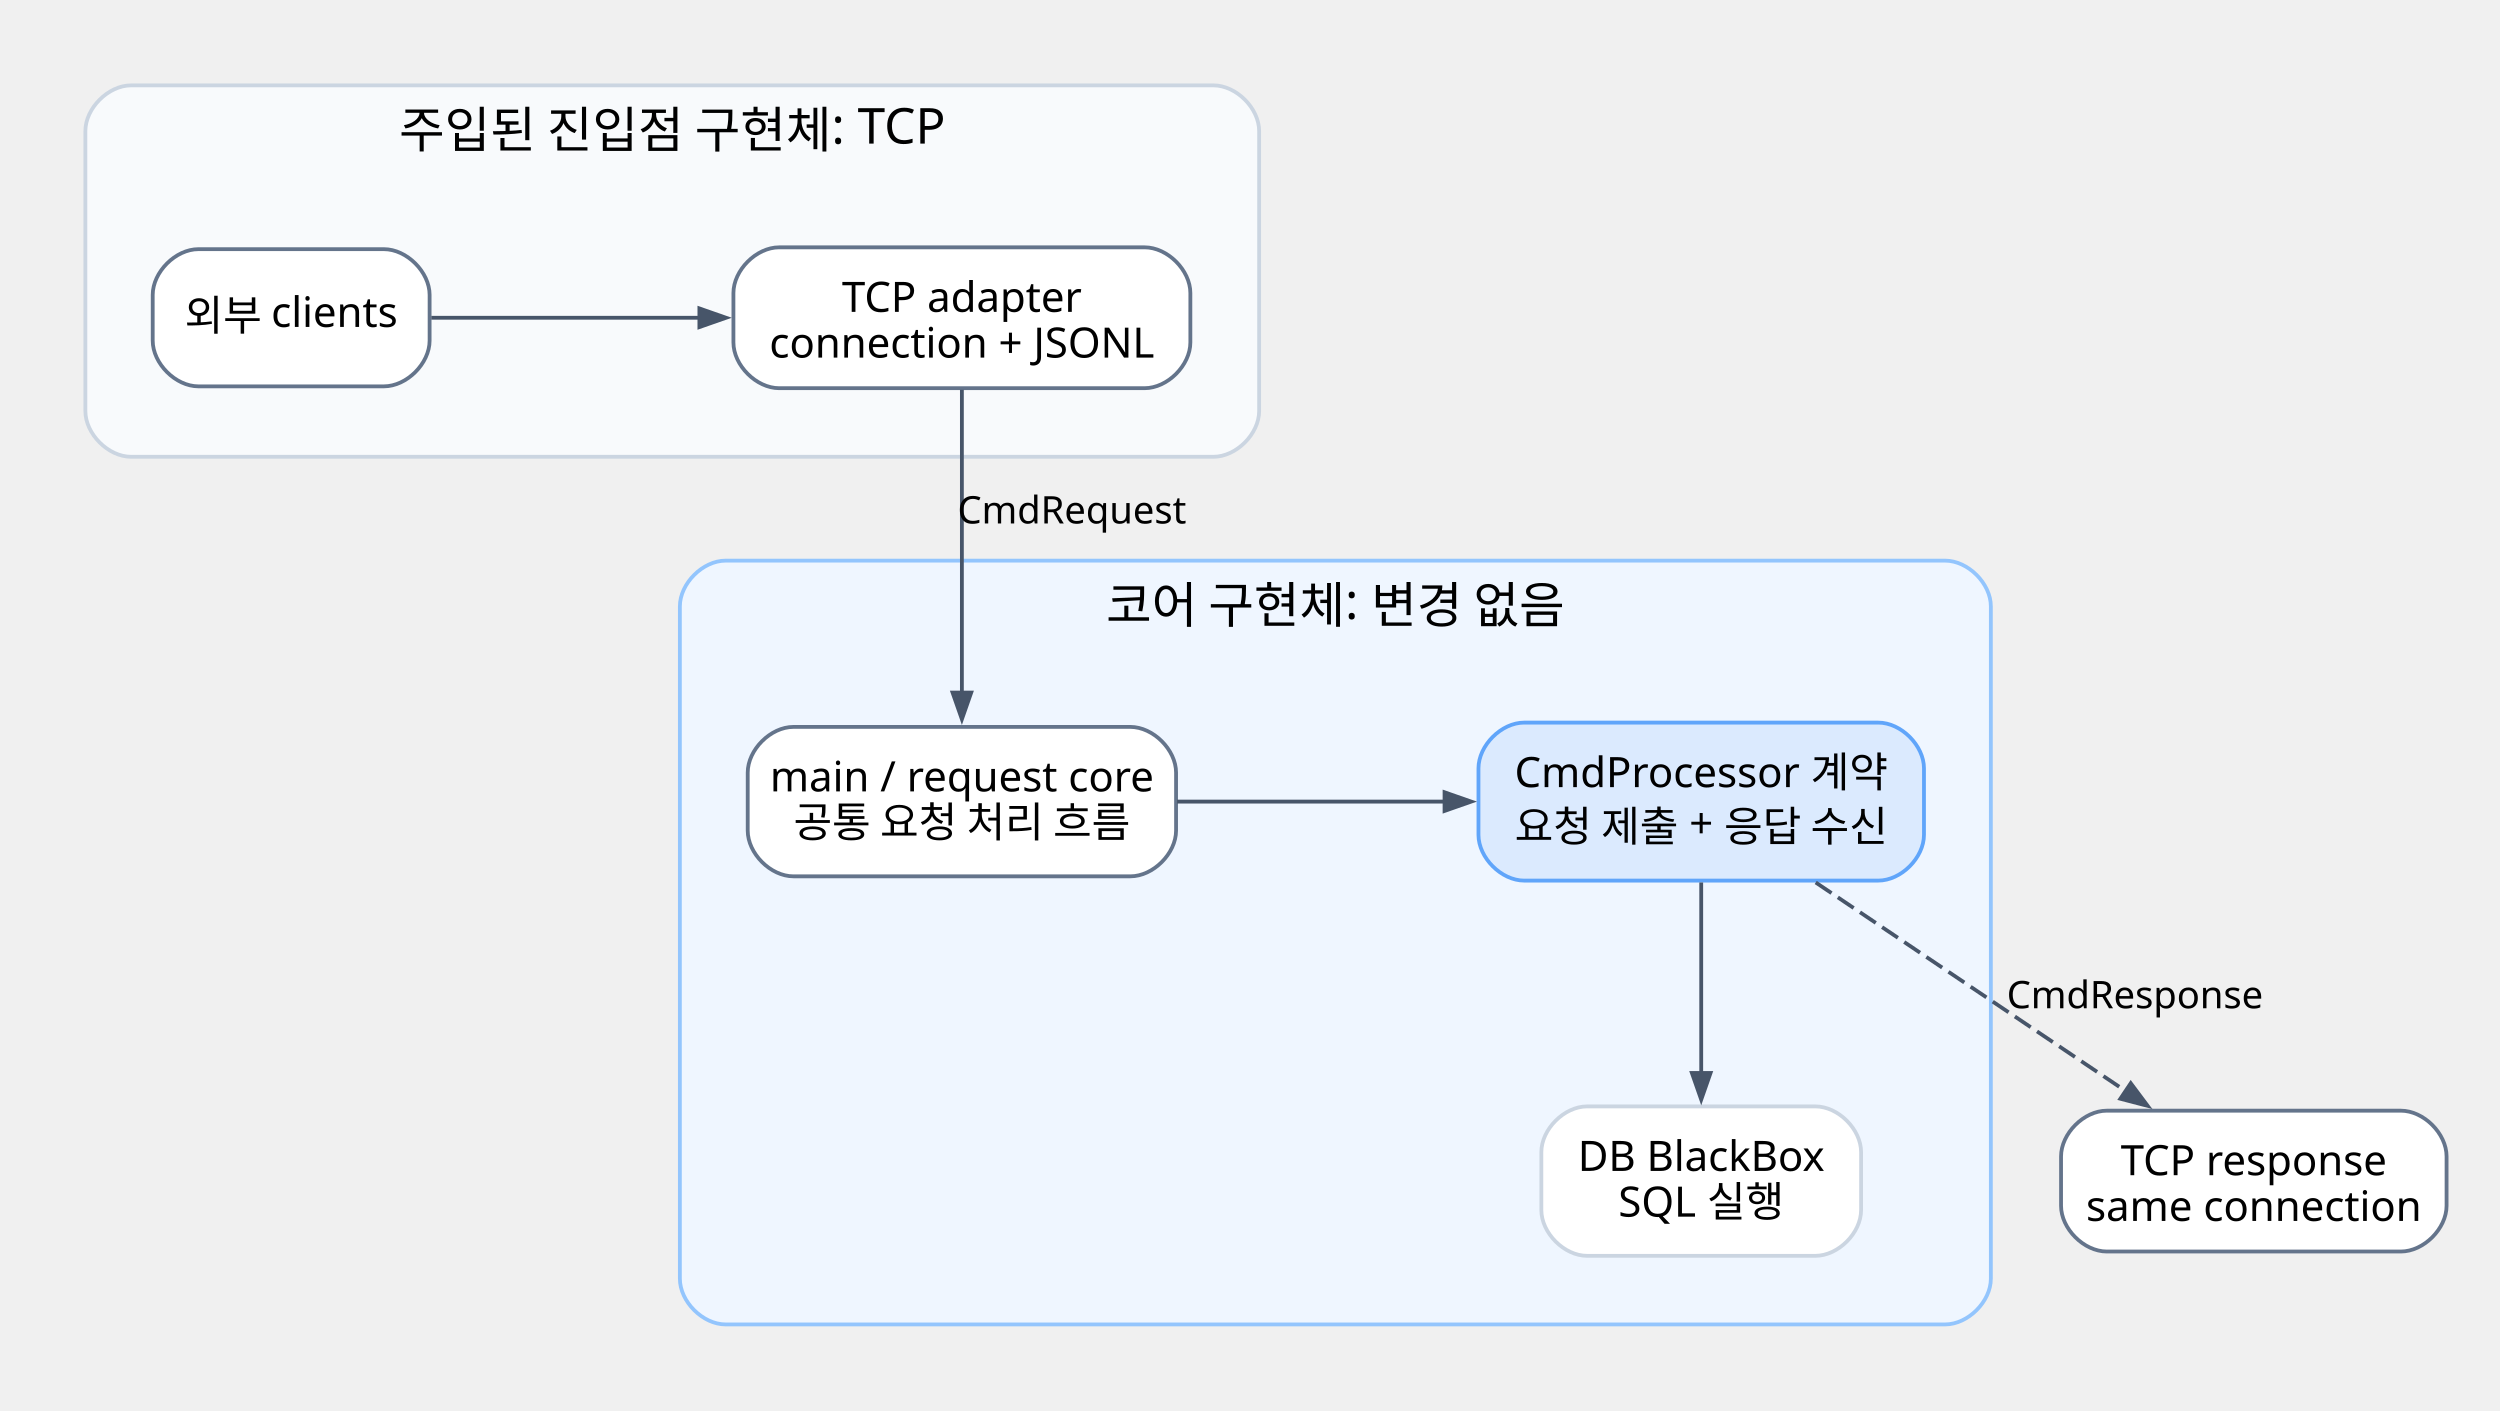
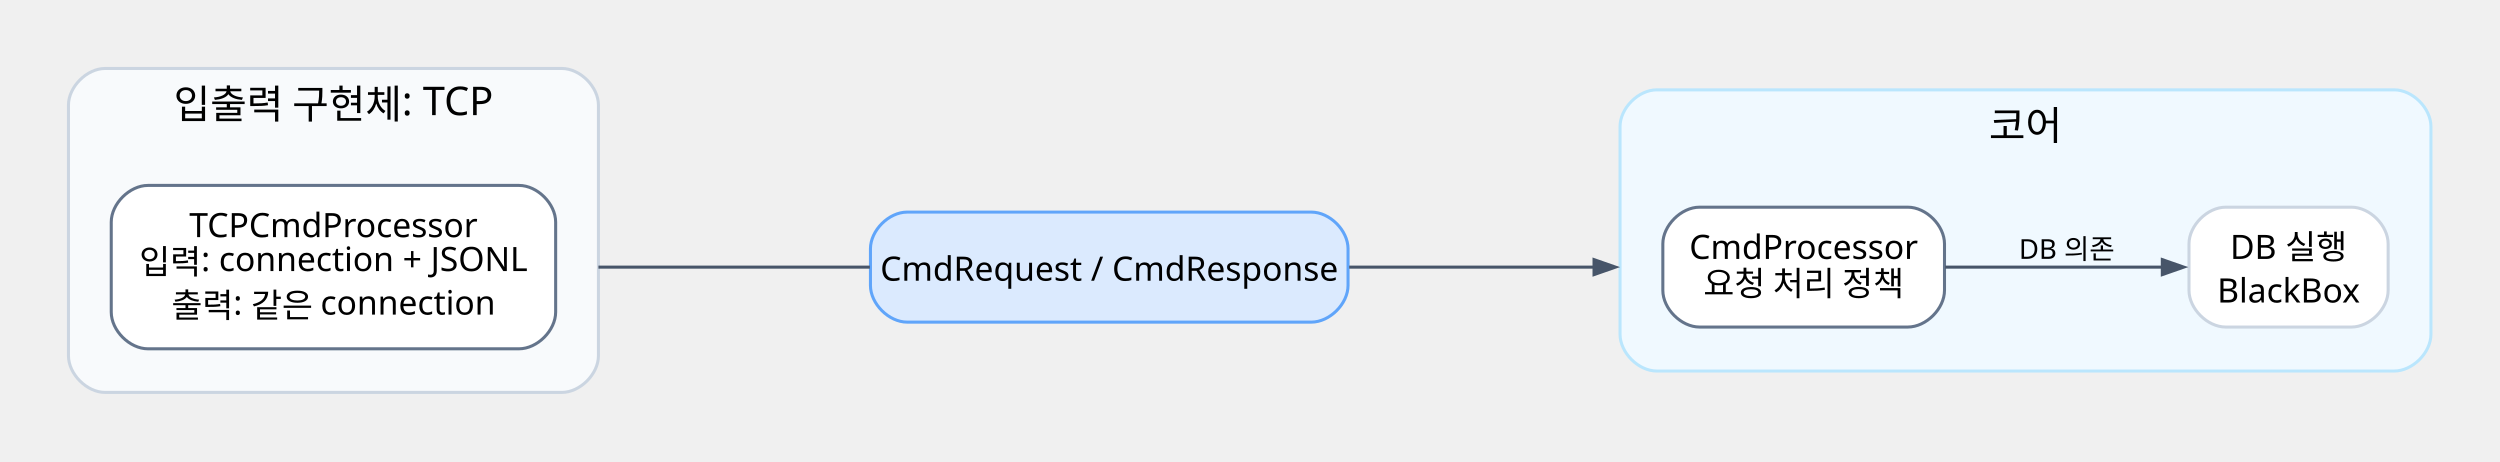
- <svg xmlns="http://www.w3.org/2000/svg" width="656pt" height="370pt" viewBox="0.00 0.00 656.00 370.00">
-   <g id="graph0" class="graph" transform="scale(1 1) rotate(0) translate(14.4 355.53)">
+ <svg xmlns="http://www.w3.org/2000/svg" width="818pt" height="151pt" viewBox="0.00 0.00 818.00 151.00">
+   <g id="graph0" class="graph" transform="scale(1 1) rotate(0) translate(14.4 136.4)">
    <g id="clust1" class="cluster">
-       <path fill="#f8fafc" stroke="#cbd5e1" d="M20,-235.67C20,-235.67 304,-235.67 304,-235.67 310,-235.67 316,-241.67 316,-247.67 316,-247.67 316,-321.13 316,-321.13 316,-327.13 310,-333.13 304,-333.13 304,-333.13 20,-333.13 20,-333.13 14,-333.13 8,-327.13 8,-321.13 8,-321.13 8,-247.67 8,-247.67 8,-241.67 14,-235.67 20,-235.67" />
-       <text xml:space="preserve" text-anchor="middle" x="162" y="-316.78" font-family="Pretendard" font-size="13.00">주입된 진입점 구현체: TCP</text>
+       <path fill="#f8fafc" stroke="#cbd5e1" d="M20,-8C20,-8 169.41,-8 169.41,-8 175.41,-8 181.41,-14 181.41,-20 181.41,-20 181.41,-102 181.41,-102 181.41,-108 175.41,-114 169.41,-114 169.41,-114 20,-114 20,-114 14,-114 8,-108 8,-102 8,-102 8,-20 8,-20 8,-14 14,-8 20,-8" />
+       <text xml:space="preserve" text-anchor="middle" x="94.71" y="-97.65" font-family="Pretendard" font-size="13.00">입출력 구현체: TCP</text>
    </g>
    <g id="clust2" class="cluster">
-       <path fill="#eff6ff" stroke="#93c5fd" d="M176,-8C176,-8 496,-8 496,-8 502,-8 508,-14 508,-20 508,-20 508,-196.42 508,-196.42 508,-202.42 502,-208.42 496,-208.42 496,-208.42 176,-208.42 176,-208.42 170,-208.42 164,-202.42 164,-196.42 164,-196.42 164,-20 164,-20 164,-14 170,-8 176,-8" />
-       <text xml:space="preserve" text-anchor="middle" x="336" y="-192.07" font-family="Pretendard" font-size="13.00">코어 구현체: 변경 없음</text>
+       <path fill="#f0f9ff" stroke="#bae6fd" d="M527.68,-15C527.68,-15 769,-15 769,-15 775,-15 781,-21 781,-27 781,-27 781,-95 781,-95 781,-101 775,-107 769,-107 769,-107 527.68,-107 527.68,-107 521.68,-107 515.68,-101 515.68,-95 515.68,-95 515.68,-27 515.68,-27 515.68,-21 521.68,-15 527.68,-15" />
+       <text xml:space="preserve" text-anchor="middle" x="648.34" y="-90.65" font-family="Pretendard" font-size="13.00">코어</text>
    </g>
    <g id="node1" class="node">
-       <path fill="white" stroke="#64748b" d="M86.33,-290.15C86.33,-290.15 37.67,-290.15 37.67,-290.15 31.67,-290.15 25.67,-284.15 25.67,-278.15 25.67,-278.15 25.67,-266.15 25.67,-266.15 25.67,-260.15 31.67,-254.15 37.67,-254.15 37.67,-254.15 86.33,-254.15 86.33,-254.15 92.33,-254.15 98.33,-260.15 98.33,-266.15 98.33,-266.15 98.33,-278.15 98.33,-278.15 98.33,-284.15 92.33,-290.15 86.33,-290.15" />
-       <text xml:space="preserve" text-anchor="middle" x="62" y="-268.83" font-family="Pretendard" font-size="11.00">외부 clients</text>
+       <path fill="#ffffff" stroke="#64748b" d="M155.41,-75.73C155.41,-75.73 34,-75.73 34,-75.73 28,-75.73 22,-69.73 22,-63.73 22,-63.73 22,-34.27 22,-34.27 22,-28.27 28,-22.27 34,-22.27 34,-22.27 155.41,-22.27 155.41,-22.27 161.41,-22.27 167.41,-28.27 167.41,-34.27 167.41,-34.27 167.41,-63.73 167.41,-63.73 167.41,-69.73 161.41,-75.73 155.41,-75.73" />
+       <text xml:space="preserve" text-anchor="middle" x="94.71" y="-58.8" font-family="Pretendard" font-size="11.00">TCPCmdProcessor</text>
+       <text xml:space="preserve" text-anchor="middle" x="94.71" y="-46.8" font-family="Pretendard" font-size="11.00">입력: connection + JSONL</text>
+       <text xml:space="preserve" text-anchor="middle" x="94.71" y="-32.55" font-family="Pretendard" font-size="11.00">출력: 같은 connection</text>
+     </g>
+     <g id="node4" class="node">
+       <path fill="#dbeafe" stroke="#60a5fa" d="M414.68,-67C414.68,-67 282.41,-67 282.41,-67 276.41,-67 270.41,-61 270.41,-55 270.41,-55 270.41,-43 270.41,-43 270.41,-37 276.41,-31 282.41,-31 282.41,-31 414.68,-31 414.68,-31 420.68,-31 426.68,-37 426.68,-43 426.68,-43 426.68,-55 426.68,-55 426.68,-61 420.68,-67 414.68,-67" />
+       <text xml:space="preserve" text-anchor="middle" x="348.55" y="-44.55" font-family="Pretendard" font-size="11.00">CmdRequest / CmdResponse</text>
+     </g>
+     <g id="edge1" class="edge">
+       <path fill="none" stroke="#475569" d="M181.41,-49C210.21,-49 242.09,-49 270.22,-49" />
    </g>
    <g id="node2" class="node">
-       <path fill="white" stroke="#64748b" d="M285.95,-290.63C285.95,-290.63 190.05,-290.63 190.05,-290.63 184.05,-290.63 178.05,-284.63 178.05,-278.63 178.05,-278.63 178.05,-265.67 178.05,-265.67 178.05,-259.67 184.05,-253.67 190.05,-253.67 190.05,-253.67 285.95,-253.67 285.95,-253.67 291.95,-253.67 297.95,-259.67 297.95,-265.67 297.95,-265.67 297.95,-278.63 297.95,-278.63 297.95,-284.63 291.95,-290.63 285.95,-290.63" />
-       <text xml:space="preserve" text-anchor="middle" x="238" y="-273.7" font-family="Pretendard" font-size="11.00">TCP adapter</text>
-       <text xml:space="preserve" text-anchor="middle" x="238" y="-261.7" font-family="Pretendard" font-size="11.00">connection + JSONL</text>
-     </g>
-     <g id="edge1" class="edge">
-       <path fill="none" stroke="#475569" d="M98.78,-272.15C122.29,-272.15 145.81,-272.15 169.32,-272.15" />
-       <polygon fill="#475569" stroke="#475569" points="169.12,-274.6 176.12,-272.15 169.12,-269.7 169.12,-274.6" />
+       <path fill="#ffffff" stroke="#64748b" d="M609.84,-68.61C609.84,-68.61 541.68,-68.61 541.68,-68.61 535.68,-68.61 529.68,-62.61 529.68,-56.61 529.68,-56.61 529.68,-41.39 529.68,-41.39 529.68,-35.39 535.68,-29.39 541.68,-29.39 541.68,-29.39 609.84,-29.39 609.84,-29.39 615.84,-29.39 621.84,-35.39 621.84,-41.39 621.84,-41.39 621.84,-56.61 621.84,-56.61 621.84,-62.61 615.84,-68.61 609.84,-68.61" />
+       <text xml:space="preserve" text-anchor="middle" x="575.76" y="-51.67" font-family="Pretendard" font-size="11.00">CmdProcessor</text>
+       <text xml:space="preserve" text-anchor="middle" x="575.76" y="-39.67" font-family="Pretendard" font-size="11.00">요청 처리 정책</text>
    </g>
    <g id="node3" class="node">
-       <path fill="white" stroke="#64748b" d="M282.2,-164.79C282.2,-164.79 193.8,-164.79 193.8,-164.79 187.8,-164.79 181.8,-158.79 181.8,-152.79 181.8,-152.79 181.8,-137.58 181.8,-137.58 181.8,-131.58 187.8,-125.58 193.8,-125.58 193.8,-125.58 282.2,-125.58 282.2,-125.58 288.2,-125.58 294.2,-131.58 294.2,-137.58 294.2,-137.58 294.2,-152.79 294.2,-152.79 294.2,-158.79 288.2,-164.79 282.2,-164.79" />
-       <text xml:space="preserve" text-anchor="middle" x="238" y="-147.87" font-family="Pretendard" font-size="11.00">main / request core</text>
-       <text xml:space="preserve" text-anchor="middle" x="238" y="-135.87" font-family="Pretendard" font-size="11.00">공통 요청 처리 흐름</text>
+       <path fill="#ffffff" stroke="#cbd5e1" d="M755,-68.61C755,-68.61 713.84,-68.61 713.84,-68.61 707.84,-68.61 701.84,-62.61 701.84,-56.61 701.84,-56.61 701.84,-41.39 701.84,-41.39 701.84,-35.39 707.84,-29.39 713.84,-29.39 713.84,-29.39 755,-29.39 755,-29.39 761,-29.39 767,-35.39 767,-41.39 767,-41.39 767,-56.61 767,-56.61 767,-62.61 761,-68.61 755,-68.61" />
+       <text xml:space="preserve" text-anchor="middle" x="734.42" y="-51.67" font-family="Pretendard" font-size="11.00">DB 실행</text>
+       <text xml:space="preserve" text-anchor="middle" x="734.42" y="-37.42" font-family="Pretendard" font-size="11.00">BlackBox</text>
+     </g>
+     <g id="edge3" class="edge">
+       <path fill="none" stroke="#475569" d="M622.07,-49C644.57,-49 671.51,-49 693.26,-49" />
+       <polygon fill="#475569" stroke="#475569" points="693.11,-51.45 700.11,-49 693.11,-46.55 693.11,-51.45" />
+       <text xml:space="preserve" text-anchor="middle" x="661.84" y="-51.7" font-family="Pretendard" font-size="9.00">DB 의존</text>
    </g>
    <g id="edge2" class="edge">
-       <path fill="none" stroke="#475569" d="M238,-253.25C238,-232.45 238,-197.91 238,-173.7" />
-       <polygon fill="#475569" stroke="#475569" points="240.45,-173.8 238,-166.8 235.55,-173.8 240.45,-173.8" />
-       <text xml:space="preserve" text-anchor="middle" x="266.88" y="-218.17" font-family="Pretendard" font-size="10.00">CmdRequest</text>
-     </g>
-     <g id="node4" class="node">
-       <path fill="#dbeafe" stroke="#60a5fa" d="M478.45,-165.92C478.45,-165.92 385.55,-165.92 385.55,-165.92 379.55,-165.92 373.55,-159.92 373.55,-153.92 373.55,-153.92 373.55,-136.46 373.55,-136.46 373.55,-130.46 379.55,-124.46 385.55,-124.46 385.55,-124.46 478.45,-124.46 478.45,-124.46 484.45,-124.46 490.45,-130.46 490.45,-136.46 490.45,-136.46 490.45,-153.92 490.45,-153.92 490.45,-159.92 484.45,-165.92 478.45,-165.92" />
-       <text xml:space="preserve" text-anchor="middle" x="432" y="-148.99" font-family="Pretendard" font-size="11.00">CmdProcessor 계약</text>
-       <text xml:space="preserve" text-anchor="middle" x="432" y="-134.74" font-family="Pretendard" font-size="11.00">요청 제출 + 응답 수신</text>
-     </g>
-     <g id="edge3" class="edge">
-       <path fill="none" stroke="#475569" d="M294.46,-145.19C317.93,-145.19 341.4,-145.19 364.87,-145.19" />
-       <polygon fill="#475569" stroke="#475569" points="364.65,-147.64 371.65,-145.19 364.65,-142.74 364.65,-147.64" />
-     </g>
-     <g id="node5" class="node">
-       <path fill="#ffffff" stroke="#cbd5e1" d="M461.95,-65.21C461.95,-65.21 402.05,-65.21 402.05,-65.21 396.05,-65.21 390.05,-59.21 390.05,-53.21 390.05,-53.21 390.05,-38 390.05,-38 390.05,-32 396.05,-26 402.05,-26 402.05,-26 461.95,-26 461.95,-26 467.95,-26 473.95,-32 473.95,-38 473.95,-38 473.95,-53.21 473.95,-53.21 473.95,-59.21 467.95,-65.21 461.95,-65.21" />
-       <text xml:space="preserve" text-anchor="middle" x="432" y="-48.28" font-family="Pretendard" font-size="11.00">DB BlackBox</text>
-       <text xml:space="preserve" text-anchor="middle" x="432" y="-36.28" font-family="Pretendard" font-size="11.00">SQL 실행</text>
-     </g>
-     <g id="edge4" class="edge">
-       <path fill="none" stroke="#475569" d="M432,-123.97C432,-109.46 432,-89.75 432,-73.86" />
-       <polygon fill="#475569" stroke="#475569" points="434.45,-73.99 432,-66.99 429.55,-73.99 434.45,-73.99" />
-     </g>
-     <g id="node6" class="node">
-       <path fill="white" stroke="#64748b" d="M615.58,-64.09C615.58,-64.09 538.42,-64.09 538.42,-64.09 532.42,-64.09 526.42,-58.09 526.42,-52.09 526.42,-52.09 526.42,-39.12 526.42,-39.12 526.42,-33.12 532.42,-27.13 538.42,-27.13 538.42,-27.13 615.58,-27.13 615.58,-27.13 621.58,-27.13 627.58,-33.13 627.58,-39.13 627.58,-39.13 627.58,-52.09 627.58,-52.09 627.58,-58.09 621.58,-64.09 615.58,-64.09" />
-       <text xml:space="preserve" text-anchor="middle" x="577" y="-47.16" font-family="Pretendard" font-size="11.00">TCP response</text>
-       <text xml:space="preserve" text-anchor="middle" x="577" y="-35.16" font-family="Pretendard" font-size="11.00">same connection</text>
-     </g>
-     <g id="edge5" class="edge">
-       <path fill="none" stroke="#475569" stroke-dasharray="5,2" d="M462.04,-123.97C485.75,-108.02 518.81,-85.77 543.39,-69.22" />
-       <polygon fill="#475569" stroke="#475569" points="544.71,-71.29 549.15,-65.35 541.98,-67.22 544.71,-71.29" />
-       <text xml:space="preserve" text-anchor="middle" x="545.81" y="-90.96" font-family="Pretendard" font-size="10.00">CmdResponse</text>
+       <path fill="none" stroke="#475569" d="M427.06,-49C453.15,-49 481.98,-49 507.26,-49" />
+       <polygon fill="#475569" stroke="#475569" points="507.17,-51.45 514.17,-49 507.17,-46.55 507.17,-51.45" />
    </g>
  </g>
</svg>
